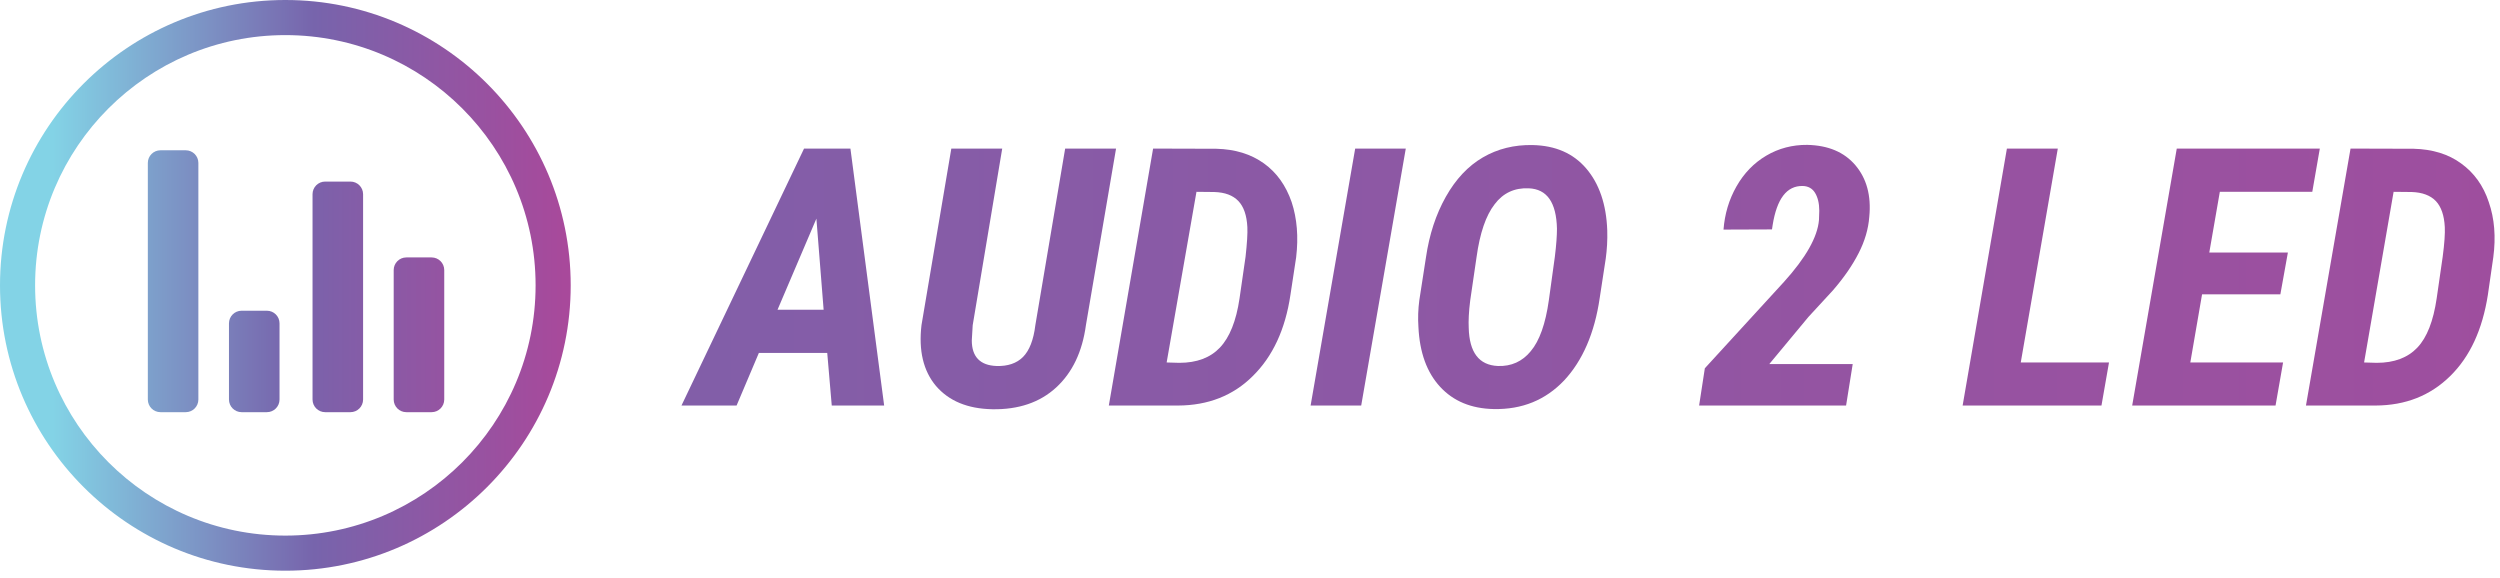
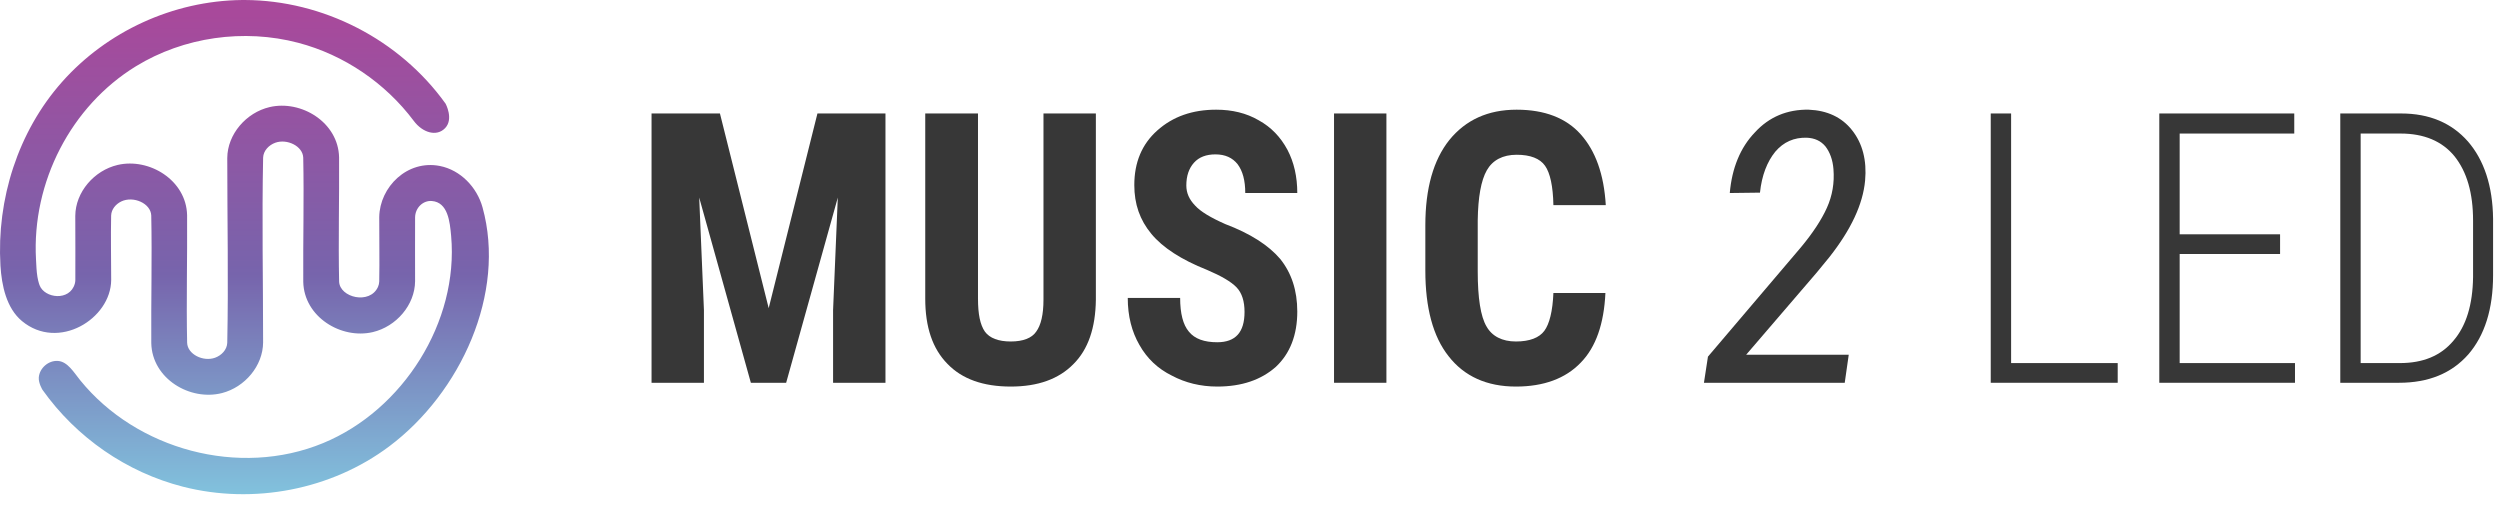
- <svg xmlns="http://www.w3.org/2000/svg" width="100%" height="100%" viewBox="0 0 212 49" version="1.1" xml:space="preserve" style="fill-rule:evenodd;clip-rule:evenodd;stroke-linejoin:round;stroke-miterlimit:2;">
-   <g transform="matrix(1,0,0,1,-773.887,-939.482)">
-     <g transform="matrix(2.55389,0,0,2.55389,-2871.95,-871.945)">
-       <path d="M1455.03,721L1452.76,721L1452.02,722.747L1450.19,722.747L1454.26,714.215L1455.8,714.215L1456.92,722.747L1455.18,722.747L1455.03,721ZM1453.38,719.565L1454.91,719.565L1454.67,716.541L1453.38,719.565Z" style="fill:url(#_Linear1);fill-rule:nonzero;" />
-       <path d="M1464.62,714.215L1463.62,720.075C1463.5,720.961 1463.17,721.653 1462.63,722.149C1462.09,722.645 1461.38,722.885 1460.51,722.87C1459.69,722.854 1459.07,722.596 1458.64,722.096C1458.22,721.596 1458.06,720.922 1458.16,720.075L1459.15,714.215L1460.84,714.215L1459.86,720.08L1459.83,720.584C1459.83,721.131 1460.11,721.414 1460.65,721.434C1461.02,721.446 1461.32,721.346 1461.53,721.135C1461.74,720.924 1461.88,720.573 1461.94,720.08L1462.93,714.215L1464.62,714.215Z" style="fill:url(#_Linear2);fill-rule:nonzero;" />
-       <path d="M1464.38,722.747L1465.85,714.215L1467.95,714.221C1468.58,714.237 1469.1,714.399 1469.53,714.707C1469.96,715.016 1470.26,715.444 1470.45,715.991C1470.63,716.538 1470.68,717.149 1470.6,717.825L1470.41,719.073C1470.24,720.221 1469.82,721.12 1469.16,721.768C1468.51,722.416 1467.68,722.743 1466.68,722.747L1464.38,722.747ZM1467.29,715.651L1466.3,721.317L1466.72,721.329C1467.3,721.329 1467.75,721.16 1468.07,720.822C1468.39,720.484 1468.61,719.94 1468.72,719.19L1468.92,717.807C1468.97,717.358 1468.99,717.03 1468.98,716.823C1468.96,716.432 1468.86,716.143 1468.68,715.955C1468.5,715.768 1468.24,715.668 1467.88,715.657L1467.29,715.651Z" style="fill:url(#_Linear3);fill-rule:nonzero;" />
-       <path d="M1472.76,722.747L1471.08,722.747L1472.56,714.215L1474.24,714.215L1472.76,722.747Z" style="fill:url(#_Linear4);fill-rule:nonzero;" />
-       <path d="M1477.16,722.864C1476.41,722.848 1475.82,722.602 1475.38,722.125C1474.94,721.649 1474.7,720.987 1474.66,720.139C1474.64,719.846 1474.65,719.549 1474.69,719.248L1474.91,717.83C1475.02,717.073 1475.24,716.401 1475.57,715.815C1475.9,715.229 1476.31,714.793 1476.8,714.508C1477.29,714.223 1477.84,714.086 1478.45,714.098C1479.21,714.114 1479.8,714.372 1480.23,714.874C1480.66,715.376 1480.9,716.063 1480.93,716.934C1480.94,717.262 1480.92,717.573 1480.88,717.866L1480.68,719.172C1480.51,720.344 1480.11,721.257 1479.5,721.912C1478.88,722.566 1478.1,722.883 1477.16,722.864ZM1479.19,717.807C1479.24,717.405 1479.26,717.094 1479.26,716.875C1479.24,716.004 1478.93,715.557 1478.32,715.534C1477.85,715.514 1477.47,715.691 1477.19,716.064C1476.9,716.437 1476.7,717.022 1476.59,717.819L1476.38,719.254C1476.33,719.641 1476.32,719.944 1476.33,720.163C1476.35,720.983 1476.67,721.407 1477.3,721.434C1477.74,721.45 1478.11,721.286 1478.39,720.942C1478.68,720.598 1478.88,720.036 1478.99,719.254L1479.19,717.807Z" style="fill:url(#_Linear5);fill-rule:nonzero;" />
-       <path d="M1488.86,722.747L1483.98,722.747L1484.17,721.51L1486.8,718.639C1487.52,717.842 1487.91,717.159 1487.96,716.588L1487.97,716.278C1487.97,716.032 1487.92,715.834 1487.83,715.686C1487.74,715.538 1487.6,715.461 1487.42,715.457C1486.89,715.446 1486.56,715.881 1486.42,716.764L1486.4,716.899L1484.79,716.905C1484.83,716.389 1484.97,715.912 1485.22,715.472C1485.47,715.033 1485.8,714.692 1486.21,714.45C1486.62,714.207 1487.08,714.088 1487.57,714.092C1488.27,714.108 1488.8,714.333 1489.17,714.769C1489.54,715.205 1489.7,715.776 1489.63,716.483C1489.6,716.889 1489.48,717.288 1489.28,717.681C1489.08,718.074 1488.8,718.489 1488.42,718.926L1487.61,719.805L1486.31,721.37L1489.08,721.37L1488.86,722.747Z" style="fill:url(#_Linear6);fill-rule:nonzero;" />
-       <path d="M1494.66,721.317L1497.59,721.317L1497.34,722.747L1492.73,722.747L1494.2,714.215L1495.89,714.215L1494.66,721.317Z" style="fill:url(#_Linear7);fill-rule:nonzero;" />
-       <path d="M1503.28,719.055L1500.68,719.055L1500.29,721.317L1503.37,721.317L1503.12,722.747L1498.36,722.747L1499.84,714.215L1504.59,714.215L1504.34,715.651L1501.27,715.651L1500.92,717.666L1503.53,717.666L1503.28,719.055Z" style="fill:url(#_Linear8);fill-rule:nonzero;" />
-       <path d="M1504.13,722.747L1505.61,714.215L1507.71,714.221C1508.33,714.237 1508.86,714.399 1509.28,714.707C1509.71,715.016 1510.02,715.444 1510.2,715.991C1510.39,716.538 1510.44,717.149 1510.35,717.825L1510.17,719.073C1509.99,720.221 1509.58,721.12 1508.92,721.768C1508.26,722.416 1507.44,722.743 1506.44,722.747L1504.13,722.747ZM1507.04,715.651L1506.06,721.317L1506.48,721.329C1507.06,721.329 1507.51,721.16 1507.83,720.822C1508.15,720.484 1508.36,719.94 1508.47,719.19L1508.67,717.807C1508.73,717.358 1508.75,717.03 1508.74,716.823C1508.72,716.432 1508.62,716.143 1508.44,715.955C1508.26,715.768 1507.99,715.668 1507.64,715.657L1507.04,715.651Z" style="fill:url(#_Linear9);fill-rule:nonzero;" />
+ <svg xmlns="http://www.w3.org/2000/svg" width="100%" height="100%" viewBox="0 0 223 45" version="1.1" xml:space="preserve" style="fill-rule:evenodd;clip-rule:evenodd;stroke-linejoin:round;stroke-miterlimit:2;">
+   <g transform="matrix(1,0,0,1,-524.615,-647.222)">
+     <g transform="matrix(1,0,0,1,-7.53937,-6.38418)">
+       <g transform="matrix(2.70421,0,0,2.81548,-3331.6,-1347.13)">
+         <g transform="matrix(12,0,0,12,1449.6,722.747)">
+           <path d="M0.245,-0.711L0.379,-0.197L0.513,-0.711L0.7,-0.711L0.7,0L0.556,0L0.556,-0.192L0.569,-0.489L0.427,0L0.33,0L0.188,-0.489L0.201,-0.192L0.201,0L0.057,0L0.057,-0.711L0.245,-0.711Z" style="fill:rgb(55,55,55);fill-rule:nonzero;" />
+         </g>
+         <g transform="matrix(12,0,0,12,1458.7,722.747)">
+           <path d="M0.52,-0.711L0.52,-0.219C0.519,-0.145 0.499,-0.088 0.458,-0.049C0.418,-0.01 0.361,0.01 0.286,0.01C0.21,0.01 0.152,-0.01 0.112,-0.05C0.071,-0.09 0.051,-0.147 0.051,-0.222L0.051,-0.711L0.196,-0.711L0.196,-0.222C0.196,-0.181 0.202,-0.153 0.215,-0.135C0.228,-0.118 0.252,-0.109 0.286,-0.109C0.32,-0.109 0.344,-0.118 0.356,-0.135C0.369,-0.152 0.376,-0.18 0.376,-0.219L0.376,-0.711L0.52,-0.711Z" style="fill:rgb(55,55,55);fill-rule:nonzero;" />
+         </g>
+         <g transform="matrix(12,0,0,12,1465.56,722.747)">
+           <path d="M0.357,-0.187C0.357,-0.215 0.35,-0.237 0.335,-0.252C0.32,-0.267 0.293,-0.282 0.254,-0.298C0.183,-0.325 0.132,-0.357 0.101,-0.393C0.069,-0.43 0.054,-0.472 0.054,-0.522C0.054,-0.582 0.075,-0.63 0.117,-0.666C0.16,-0.703 0.214,-0.721 0.279,-0.721C0.323,-0.721 0.362,-0.712 0.396,-0.693C0.43,-0.675 0.456,-0.649 0.475,-0.615C0.493,-0.582 0.502,-0.544 0.502,-0.501L0.359,-0.501C0.359,-0.534 0.352,-0.559 0.338,-0.577C0.324,-0.594 0.304,-0.603 0.277,-0.603C0.252,-0.603 0.232,-0.596 0.218,-0.581C0.204,-0.566 0.197,-0.546 0.197,-0.521C0.197,-0.501 0.205,-0.484 0.221,-0.468C0.236,-0.452 0.264,-0.436 0.304,-0.419C0.373,-0.394 0.423,-0.363 0.455,-0.327C0.486,-0.29 0.502,-0.244 0.502,-0.188C0.502,-0.126 0.482,-0.077 0.443,-0.042C0.403,-0.008 0.35,0.01 0.282,0.01C0.236,0.01 0.194,0 0.157,-0.019C0.119,-0.037 0.089,-0.064 0.068,-0.1C0.047,-0.135 0.036,-0.176 0.036,-0.224L0.18,-0.224C0.18,-0.183 0.188,-0.153 0.204,-0.135C0.22,-0.116 0.246,-0.107 0.282,-0.107C0.332,-0.107 0.357,-0.133 0.357,-0.187Z" style="fill:rgb(55,55,55);fill-rule:nonzero;" />
+         </g>
+         <g transform="matrix(12,0,0,12,1472.04,722.747)">
+           <rect x="0.063" y="-0.711" width="0.144" height="0.711" style="fill:rgb(55,55,55);fill-rule:nonzero;" />
+         </g>
+         <g transform="matrix(12,0,0,12,1475.28,722.747)">
+           <path d="M0.539,-0.237C0.535,-0.156 0.513,-0.094 0.471,-0.053C0.429,-0.011 0.369,0.01 0.293,0.01C0.213,0.01 0.151,-0.017 0.108,-0.07C0.065,-0.122 0.044,-0.198 0.044,-0.296L0.044,-0.416C0.044,-0.513 0.066,-0.588 0.11,-0.641C0.155,-0.694 0.216,-0.721 0.295,-0.721C0.372,-0.721 0.431,-0.699 0.471,-0.656C0.512,-0.612 0.535,-0.55 0.54,-0.469L0.396,-0.469C0.395,-0.519 0.387,-0.554 0.373,-0.573C0.359,-0.592 0.333,-0.602 0.295,-0.602C0.257,-0.602 0.229,-0.588 0.213,-0.561C0.197,-0.534 0.189,-0.49 0.188,-0.429L0.188,-0.294C0.188,-0.224 0.196,-0.175 0.212,-0.149C0.227,-0.123 0.255,-0.109 0.293,-0.109C0.331,-0.109 0.357,-0.119 0.371,-0.137C0.385,-0.155 0.394,-0.189 0.396,-0.237L0.539,-0.237Z" style="fill:rgb(55,55,55);fill-rule:nonzero;" />
+         </g>
+         <g transform="matrix(12,0,0,12,1484.89,722.747)">
+           <path d="M0.396,0L0.009,0L0.02,-0.069L0.275,-0.357C0.308,-0.395 0.332,-0.43 0.347,-0.462C0.362,-0.494 0.368,-0.528 0.365,-0.564C0.363,-0.589 0.355,-0.609 0.343,-0.624C0.33,-0.639 0.313,-0.646 0.292,-0.647C0.257,-0.648 0.228,-0.636 0.205,-0.61C0.183,-0.584 0.168,-0.548 0.163,-0.502L0.08,-0.501C0.086,-0.567 0.109,-0.621 0.149,-0.661C0.188,-0.702 0.238,-0.722 0.297,-0.721C0.348,-0.719 0.388,-0.701 0.416,-0.667C0.445,-0.632 0.457,-0.587 0.452,-0.534C0.446,-0.471 0.413,-0.404 0.354,-0.332L0.319,-0.291L0.125,-0.074L0.407,-0.074L0.396,0Z" style="fill:rgb(55,55,55);fill-rule:nonzero;" />
+         </g>
+         <g transform="matrix(12,0,0,12,1493.45,722.747)">
+           <path d="M0.14,-0.052L0.433,-0.052L0.433,0L0.084,0L0.084,-0.711L0.14,-0.711L0.14,-0.052Z" style="fill:rgb(55,55,55);fill-rule:nonzero;" />
+         </g>
+         <g transform="matrix(12,0,0,12,1499.01,722.747)">
+           <path d="M0.416,-0.34L0.14,-0.34L0.14,-0.052L0.457,-0.052L0.457,0L0.084,0L0.084,-0.711L0.455,-0.711L0.455,-0.658L0.14,-0.658L0.14,-0.392L0.416,-0.392L0.416,-0.34Z" style="fill:rgb(55,55,55);fill-rule:nonzero;" />
+         </g>
+         <g transform="matrix(12,0,0,12,1504.98,722.747)">
+           <path d="M0.084,0L0.084,-0.711L0.251,-0.711C0.329,-0.711 0.39,-0.686 0.435,-0.637C0.479,-0.588 0.503,-0.52 0.504,-0.433L0.504,-0.284C0.504,-0.195 0.481,-0.125 0.436,-0.075C0.39,-0.025 0.327,0 0.245,0L0.084,0ZM0.14,-0.658L0.14,-0.052L0.248,-0.052C0.311,-0.052 0.36,-0.071 0.395,-0.111C0.43,-0.15 0.448,-0.206 0.449,-0.279L0.449,-0.428C0.449,-0.501 0.432,-0.557 0.398,-0.598C0.364,-0.638 0.314,-0.658 0.25,-0.658L0.14,-0.658Z" style="fill:rgb(55,55,55);fill-rule:nonzero;" />
+         </g>
+       </g>
    </g>
-     <g transform="matrix(1,0,0,1,-83.1095,469.136)">
-       <path d="M881.194,470.346C894.549,470.346 905.392,481.189 905.392,494.544C905.392,507.899 894.549,518.741 881.194,518.741C867.839,518.741 856.997,507.899 856.997,494.544C856.997,481.189 867.839,470.346 881.194,470.346ZM881.194,473.323C892.907,473.323 902.415,482.832 902.415,494.544C902.415,506.256 892.907,515.765 881.194,515.765C869.482,515.765 859.973,506.256 859.973,494.544C859.973,482.832 869.482,473.323 881.194,473.323Z" style="fill:url(#_Linear10);" />
-     </g>
-     <g transform="matrix(1,0,0,1,-85.0941,395.127)">
-       <clipPath id="_clip11">
-         <path d="M881.613,570.704C882.205,570.704 882.685,571.184 882.685,571.775L882.685,578.235C882.685,578.827 882.205,579.307 881.613,579.307L879.47,579.307C878.878,579.307 878.398,578.827 878.398,578.235L878.398,571.775C878.398,571.184 878.878,570.704 879.47,570.704L881.613,570.704ZM888.699,559.752C889.291,559.752 889.771,560.232 889.771,560.824L889.771,578.235C889.771,578.827 889.291,579.307 888.699,579.307L886.556,579.307C885.964,579.307 885.484,578.827 885.484,578.235L885.484,560.824C885.484,560.232 885.964,559.752 886.556,559.752L888.699,559.752ZM895.581,566.185C896.173,566.185 896.653,566.665 896.653,567.256L896.653,578.235C896.653,578.827 896.173,579.307 895.581,579.307L893.438,579.307C892.846,579.307 892.366,578.827 892.366,578.235L892.366,567.256C892.366,566.665 892.846,566.185 893.438,566.185L895.581,566.185ZM874.732,557.099C875.323,557.099 875.803,557.58 875.803,558.171L875.803,578.235C875.803,578.827 875.323,579.307 874.732,579.307L872.588,579.307C871.997,579.307 871.517,578.827 871.517,578.235L871.517,558.171C871.517,557.58 871.997,557.099 872.588,557.099L874.732,557.099Z" />
-       </clipPath>
-       <g clip-path="url(#_clip11)">
-         <circle cx="883.19" cy="568.549" r="21.734" style="fill:url(#_Linear12);" />
+     <g transform="matrix(1,0,0,1,-7.53937,-6.38418)">
+       <g transform="matrix(0.266481,0,0,0.266481,504.731,436.649)">
+         <path d="M184.875,814.157C210.957,814.266 236.587,827.273 252.065,848.862C252.065,848.862 254.828,853.967 251.917,857.029C249.047,860.047 244.32,858.531 241.426,854.64C231.918,841.948 218.083,832.511 202.725,828.478C184.54,823.702 164.442,826.519 148.423,836.331C126.726,849.621 113.528,875.096 114.962,901.008C115.071,902.967 115.123,904.937 115.44,906.851C115.507,907.253 115.586,907.653 115.68,908.049C115.75,908.348 115.83,908.645 115.919,908.938C115.985,909.156 116.057,909.372 116.135,909.586C117.77,914.048 126.267,915.085 127.953,909.124C128.063,908.734 128.118,908.334 128.127,907.929C128.176,900.758 128.115,893.586 128.109,886.415C128.166,878.429 134.451,871.209 142.278,869.372C152.829,866.896 165.294,874.45 165.539,886.2C165.642,900.432 165.251,914.669 165.549,928.899C165.683,932.768 170.934,935.325 174.894,933.902C177.011,933.141 178.894,931.263 178.977,928.898C179.408,908.285 178.981,887.663 178.982,867.045C179.039,859.069 185.324,851.842 193.151,850.006C203.702,847.53 216.167,855.078 216.412,866.835C216.507,880.688 216.132,894.544 216.422,908.395C216.611,913.788 226.726,916.226 229.438,910.184C229.69,909.623 229.828,909.012 229.85,908.395C230,901.198 229.816,893.998 229.854,886.799C230.015,876.754 239.231,867.538 250.181,869.721C257.03,871.087 262.54,876.777 264.424,883.56C272.405,912.301 257.106,945.621 233.226,963.547C213.835,978.104 187.793,983.123 164.139,977.068C145.318,972.249 128.508,960.658 117.134,944.645C117.134,944.645 115.753,942.416 115.892,940.52C116.121,937.391 119.121,934.74 122.314,934.974C125.575,935.213 127.621,938.813 129.782,941.473C148.618,964.664 182.973,974.087 211.094,962.464C237.87,951.396 256.496,921.866 253.921,893.139C253.496,888.394 252.862,881.851 247.446,881.436C244.544,881.213 241.905,883.664 241.853,886.927C241.816,894.046 241.852,901.165 241.852,908.284C241.798,916.265 235.51,923.489 227.683,925.326C217.131,927.802 204.667,920.254 204.421,908.497C204.327,894.643 204.701,880.786 204.412,866.935C204.277,863.055 198.995,860.521 195.067,861.932C192.949,862.694 191.067,864.573 190.984,866.935C190.561,887.548 190.98,908.17 190.979,928.788C190.925,936.619 184.885,943.742 177.247,945.721C166.583,948.483 153.798,940.96 153.548,929C153.451,914.767 153.836,900.531 153.539,886.301C153.397,882.205 147.528,879.652 143.502,881.588C141.693,882.459 140.184,884.201 140.111,886.301C139.96,893.493 140.121,900.687 140.127,907.881C140.039,920.903 122.424,931.735 110.258,921.623C105.033,917.279 103.469,909.699 103.062,903.079C101.744,880.843 108.945,858.175 123.692,841.568C138.704,824.663 160.826,814.432 183.818,814.161C184.17,814.158 184.523,814.157 184.875,814.157Z" style="fill:url(#_Linear1);" />
      </g>
    </g>
  </g>
  <defs>
-     <linearGradient id="_Linear1" x1="0" y1="0" x2="1" y2="0" gradientUnits="userSpaceOnUse" gradientTransform="matrix(103.769,0,0,27.5252,1426.69,718.864)">
+     <linearGradient id="_Linear1" x1="0" y1="0" x2="1" y2="0" gradientUnits="userSpaceOnUse" gradientTransform="matrix(1.06807e-14,-174.429,174.429,1.06807e-14,112.703,993.207)">
      <stop offset="0" style="stop-color:rgb(131,211,230);stop-opacity:1" />
-       <stop offset="0.01" style="stop-color:rgb(119,100,172);stop-opacity:1" />
-       <stop offset="1" style="stop-color:rgb(168,73,155);stop-opacity:1" />
-     </linearGradient>
-     <linearGradient id="_Linear2" x1="0" y1="0" x2="1" y2="0" gradientUnits="userSpaceOnUse" gradientTransform="matrix(103.769,0,0,27.5252,1426.69,718.864)">
-       <stop offset="0" style="stop-color:rgb(131,211,230);stop-opacity:1" />
-       <stop offset="0.01" style="stop-color:rgb(119,100,172);stop-opacity:1" />
-       <stop offset="1" style="stop-color:rgb(168,73,155);stop-opacity:1" />
-     </linearGradient>
-     <linearGradient id="_Linear3" x1="0" y1="0" x2="1" y2="0" gradientUnits="userSpaceOnUse" gradientTransform="matrix(103.769,0,0,27.5252,1426.69,718.864)">
-       <stop offset="0" style="stop-color:rgb(131,211,230);stop-opacity:1" />
-       <stop offset="0.01" style="stop-color:rgb(119,100,172);stop-opacity:1" />
-       <stop offset="1" style="stop-color:rgb(168,73,155);stop-opacity:1" />
-     </linearGradient>
-     <linearGradient id="_Linear4" x1="0" y1="0" x2="1" y2="0" gradientUnits="userSpaceOnUse" gradientTransform="matrix(103.769,0,0,27.5252,1426.69,718.864)">
-       <stop offset="0" style="stop-color:rgb(131,211,230);stop-opacity:1" />
-       <stop offset="0.01" style="stop-color:rgb(119,100,172);stop-opacity:1" />
-       <stop offset="1" style="stop-color:rgb(168,73,155);stop-opacity:1" />
-     </linearGradient>
-     <linearGradient id="_Linear5" x1="0" y1="0" x2="1" y2="0" gradientUnits="userSpaceOnUse" gradientTransform="matrix(103.769,0,0,27.5252,1426.69,718.864)">
-       <stop offset="0" style="stop-color:rgb(131,211,230);stop-opacity:1" />
-       <stop offset="0.01" style="stop-color:rgb(119,100,172);stop-opacity:1" />
-       <stop offset="1" style="stop-color:rgb(168,73,155);stop-opacity:1" />
-     </linearGradient>
-     <linearGradient id="_Linear6" x1="0" y1="0" x2="1" y2="0" gradientUnits="userSpaceOnUse" gradientTransform="matrix(103.769,0,0,27.5252,1426.69,718.864)">
-       <stop offset="0" style="stop-color:rgb(131,211,230);stop-opacity:1" />
-       <stop offset="0.01" style="stop-color:rgb(119,100,172);stop-opacity:1" />
-       <stop offset="1" style="stop-color:rgb(168,73,155);stop-opacity:1" />
-     </linearGradient>
-     <linearGradient id="_Linear7" x1="0" y1="0" x2="1" y2="0" gradientUnits="userSpaceOnUse" gradientTransform="matrix(103.769,0,0,27.5252,1426.69,718.864)">
-       <stop offset="0" style="stop-color:rgb(131,211,230);stop-opacity:1" />
-       <stop offset="0.01" style="stop-color:rgb(119,100,172);stop-opacity:1" />
-       <stop offset="1" style="stop-color:rgb(168,73,155);stop-opacity:1" />
-     </linearGradient>
-     <linearGradient id="_Linear8" x1="0" y1="0" x2="1" y2="0" gradientUnits="userSpaceOnUse" gradientTransform="matrix(103.769,0,0,27.5252,1426.69,718.864)">
-       <stop offset="0" style="stop-color:rgb(131,211,230);stop-opacity:1" />
-       <stop offset="0.01" style="stop-color:rgb(119,100,172);stop-opacity:1" />
-       <stop offset="1" style="stop-color:rgb(168,73,155);stop-opacity:1" />
-     </linearGradient>
-     <linearGradient id="_Linear9" x1="0" y1="0" x2="1" y2="0" gradientUnits="userSpaceOnUse" gradientTransform="matrix(103.769,0,0,27.5252,1426.69,718.864)">
-       <stop offset="0" style="stop-color:rgb(131,211,230);stop-opacity:1" />
-       <stop offset="0.01" style="stop-color:rgb(119,100,172);stop-opacity:1" />
-       <stop offset="1" style="stop-color:rgb(168,73,155);stop-opacity:1" />
-     </linearGradient>
-     <linearGradient id="_Linear10" x1="0" y1="0" x2="1" y2="0" gradientUnits="userSpaceOnUse" gradientTransform="matrix(43.4685,0,0,43.4685,861.456,568.549)">
-       <stop offset="0" style="stop-color:rgb(131,211,230);stop-opacity:1" />
-       <stop offset="0.51" style="stop-color:rgb(119,100,172);stop-opacity:1" />
-       <stop offset="1" style="stop-color:rgb(168,73,155);stop-opacity:1" />
-     </linearGradient>
-     <linearGradient id="_Linear12" x1="0" y1="0" x2="1" y2="0" gradientUnits="userSpaceOnUse" gradientTransform="matrix(43.4685,0,0,43.4685,861.456,568.549)">
-       <stop offset="0" style="stop-color:rgb(131,211,230);stop-opacity:1" />
-       <stop offset="0.51" style="stop-color:rgb(119,100,172);stop-opacity:1" />
+       <stop offset="0.5" style="stop-color:rgb(119,100,172);stop-opacity:1" />
      <stop offset="1" style="stop-color:rgb(168,73,155);stop-opacity:1" />
    </linearGradient>
  </defs>
</svg>
